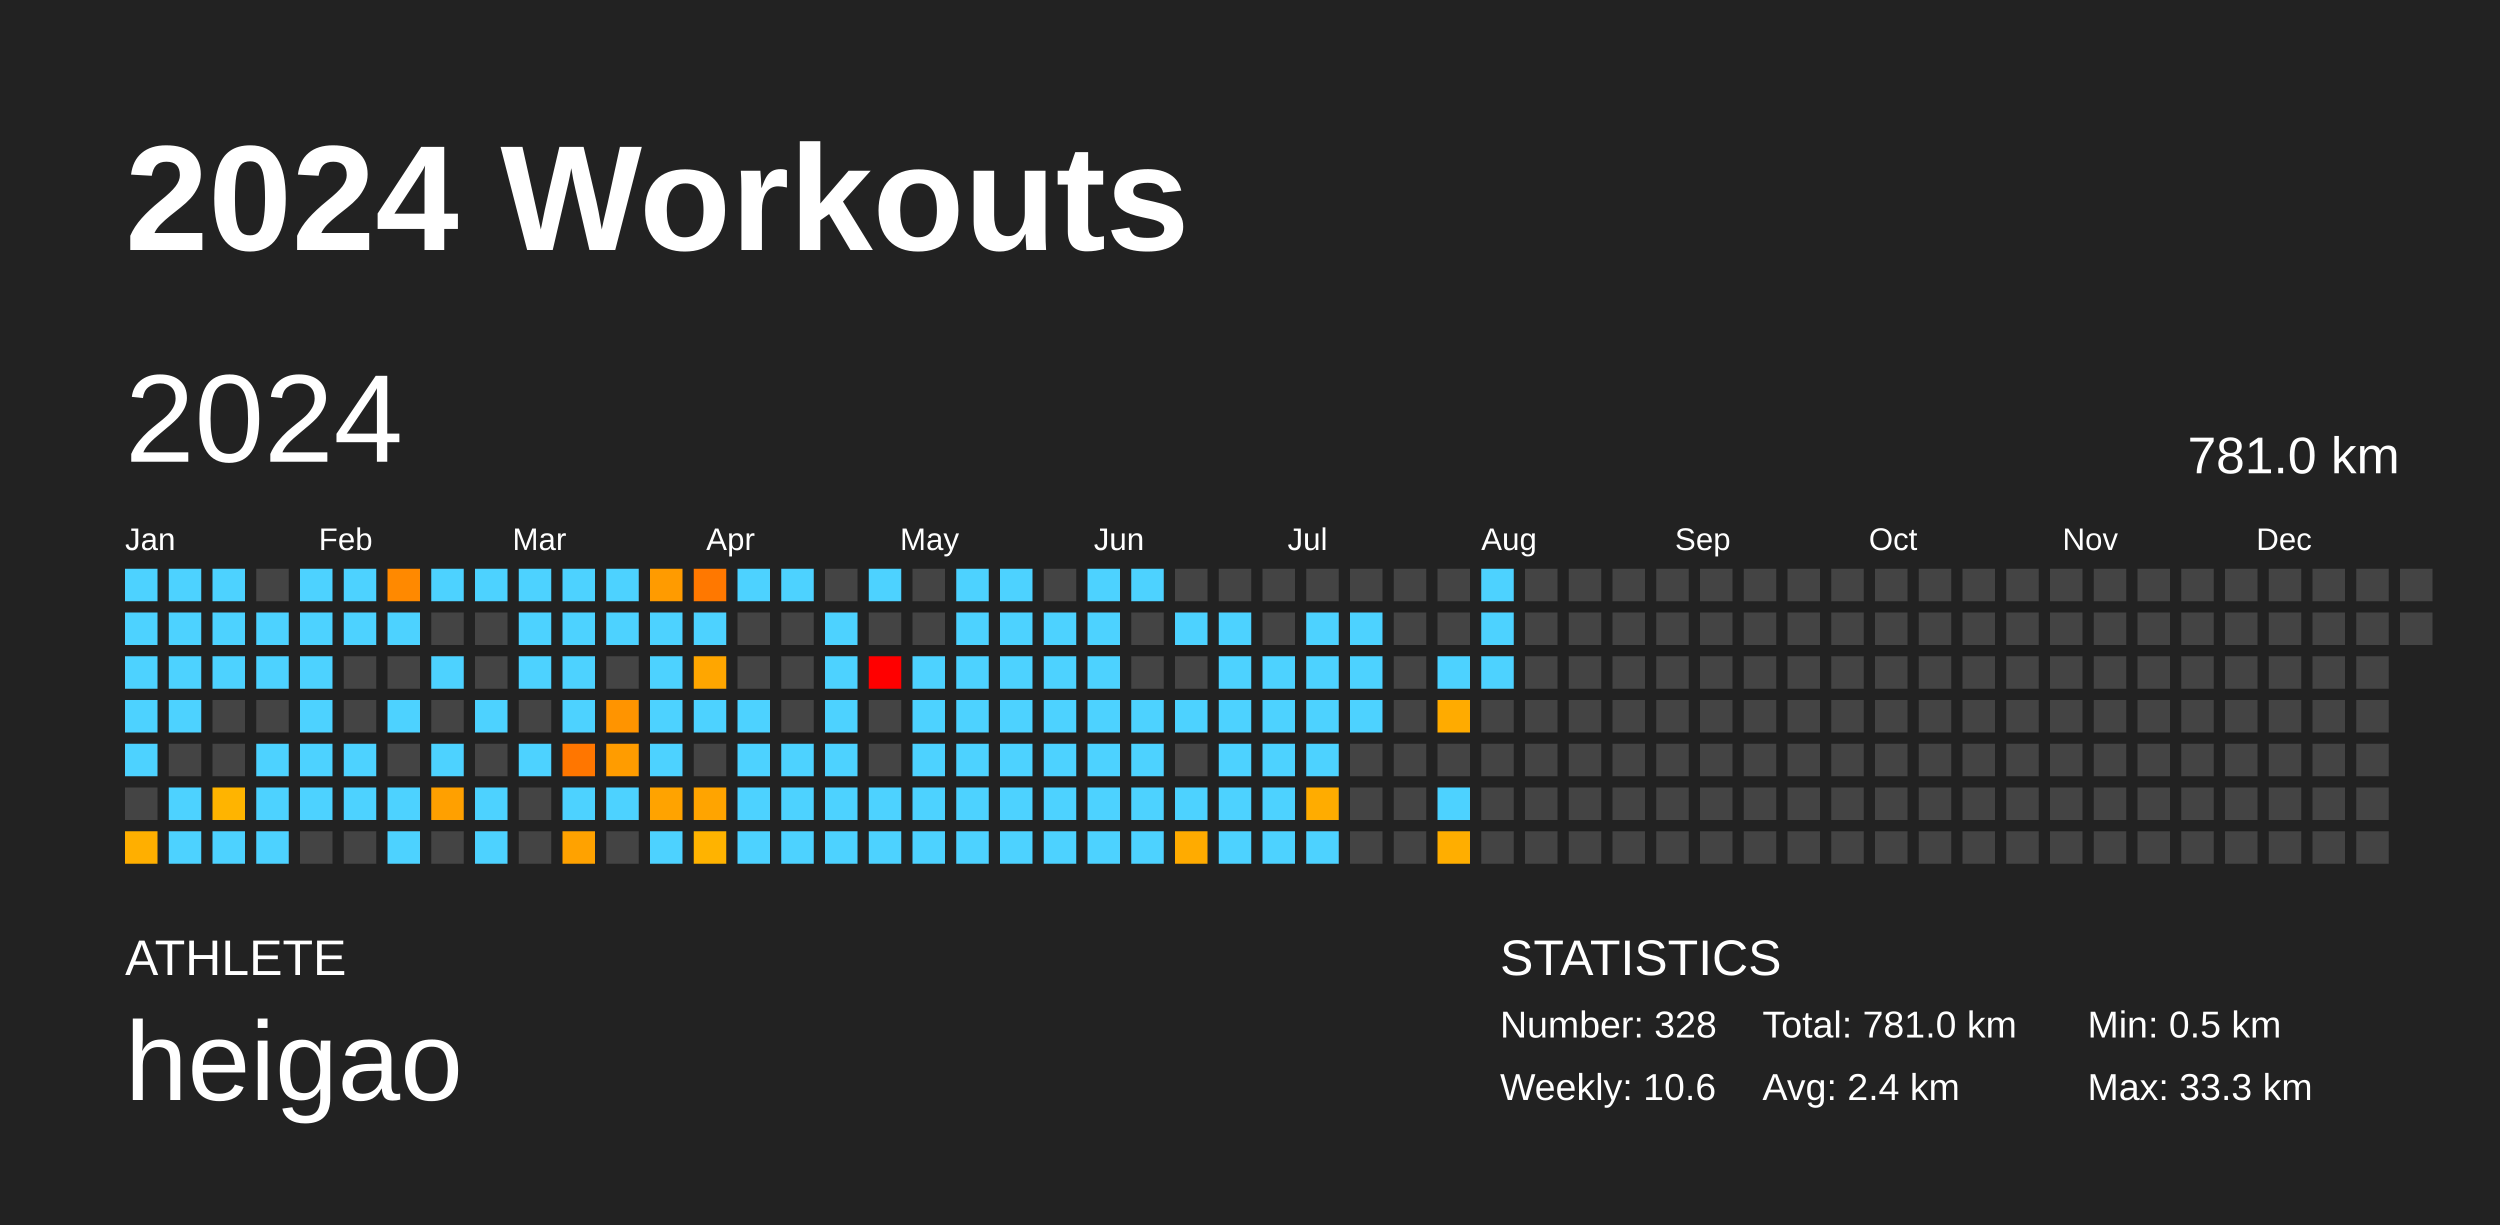
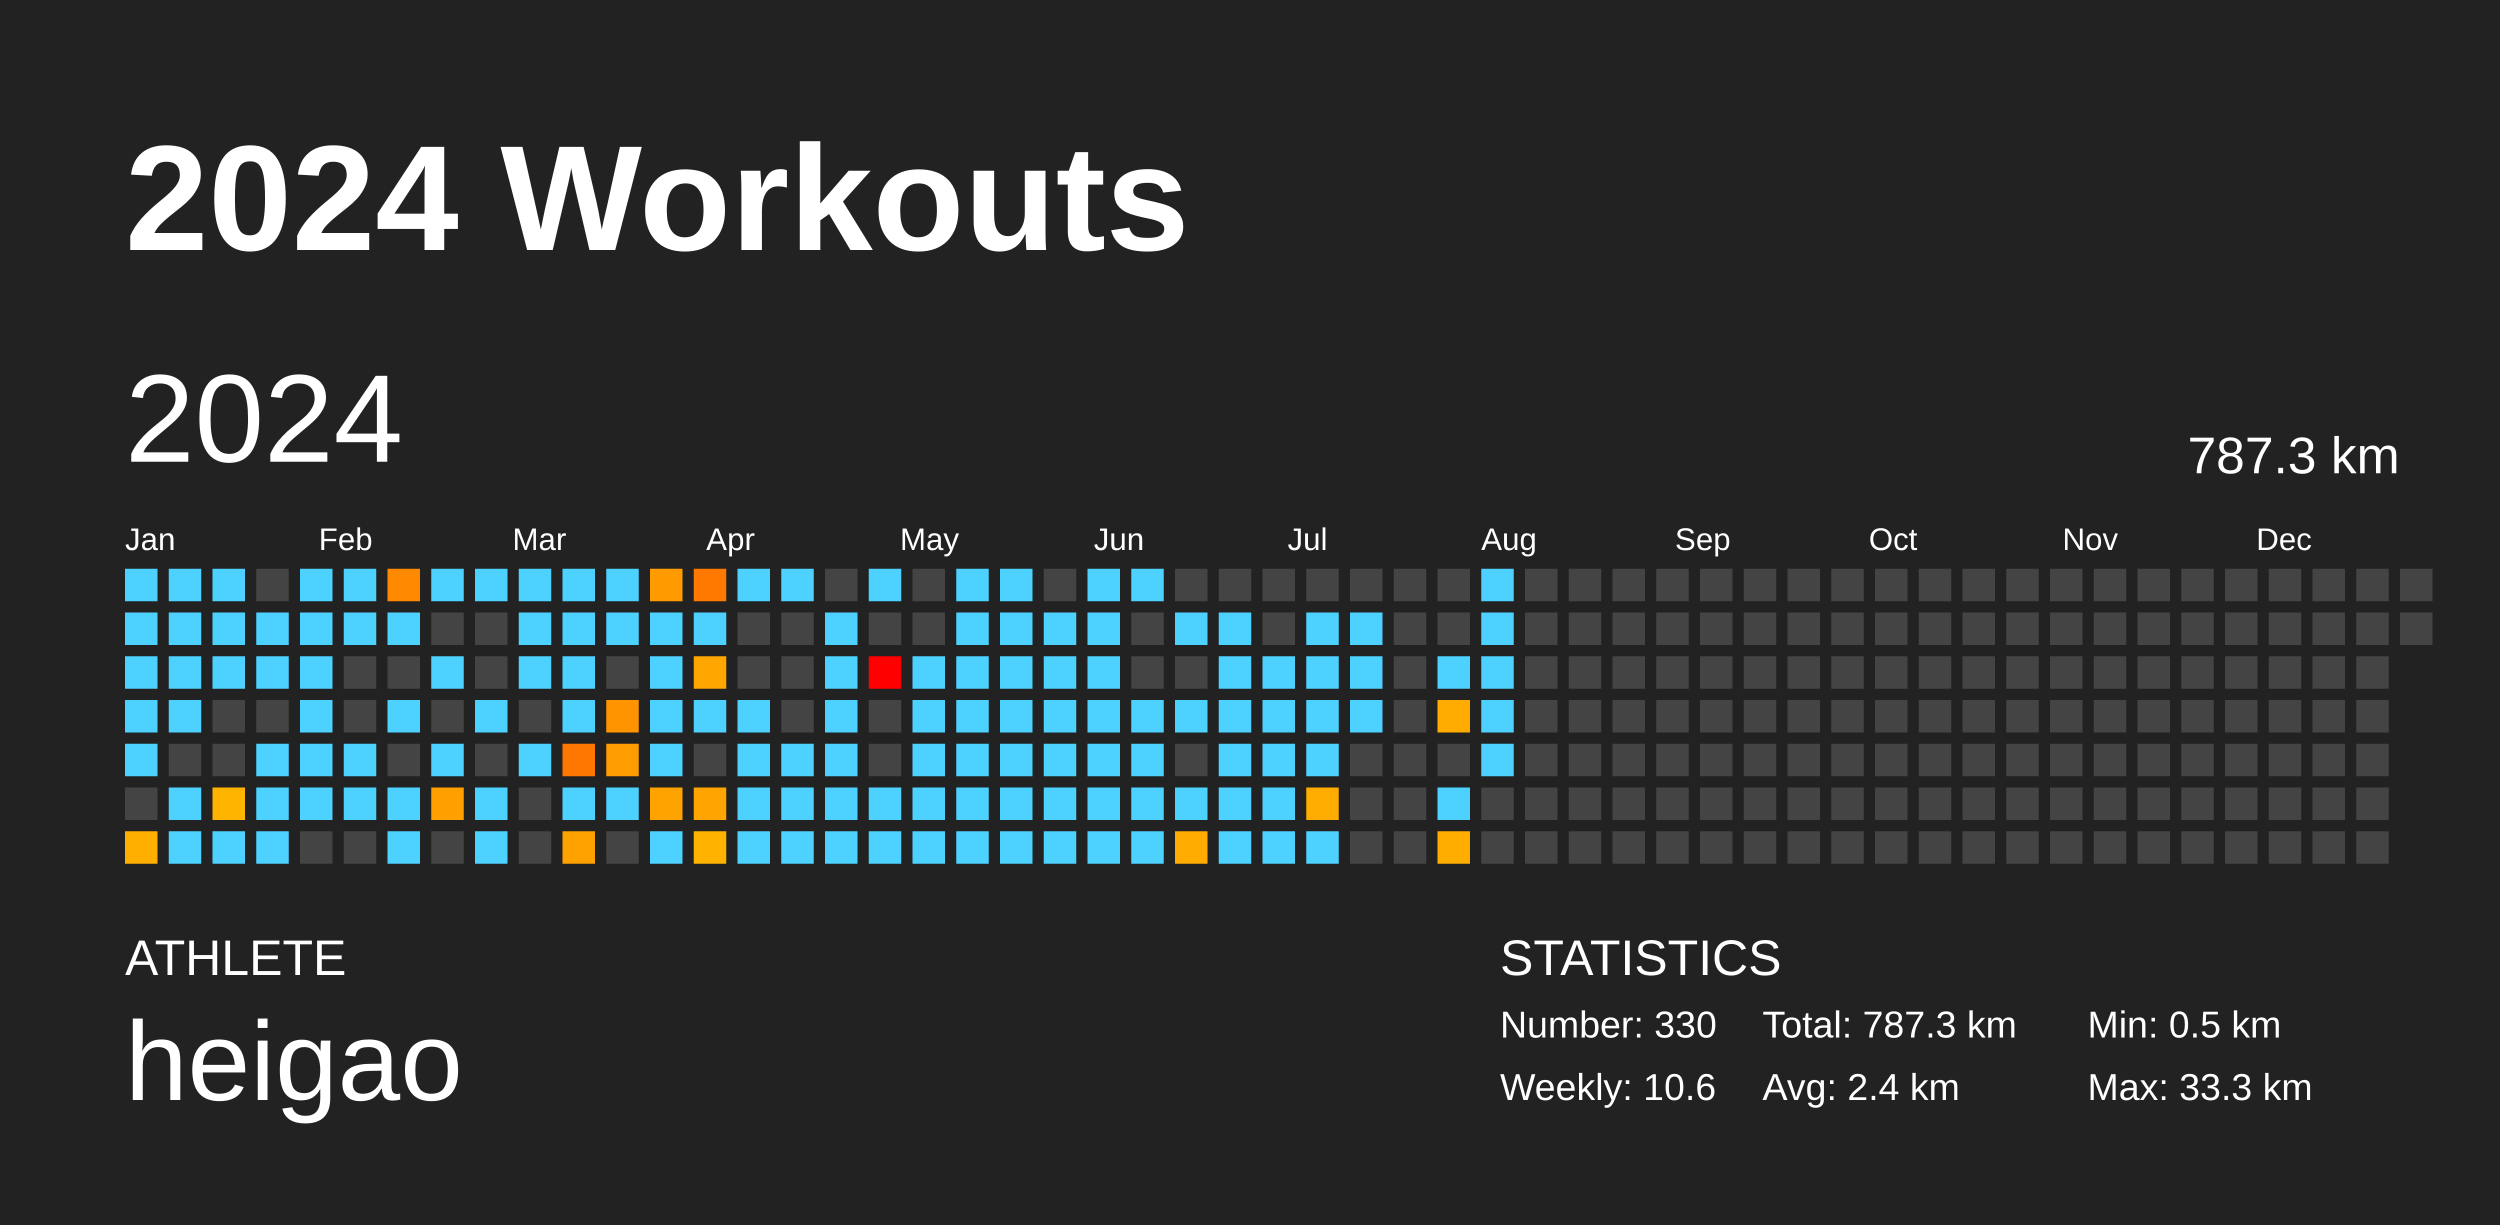
<svg xmlns="http://www.w3.org/2000/svg" baseProfile="full" height="98mm" version="1.1" viewBox="0,0,200,98" width="200mm">
  <defs />
  <rect fill="#222222" height="98" width="200" x="0" y="0" />
  <text fill="#FFFFFF" style="font-size:12px; font-family:Arial; font-weight:bold;" x="10" y="20">2024 Workouts</text>
  <text fill="#FFFFFF" style="font-size:4px; font-family:Arial" x="10" y="78">ATHLETE</text>
  <text fill="#FFFFFF" style="font-size:9px; font-family:Arial" x="10" y="88">heigao</text>
  <text fill="#FFFFFF" style="font-size:4px; font-family:Arial" x="120" y="78">STATISTICS</text>
-   <text fill="#FFFFFF" style="font-size:3px; font-family:Arial" x="120" y="83">Number: 328</text>
+   <text fill="#FFFFFF" style="font-size:3px; font-family:Arial" x="120" y="83">Number: 330</text>
  <text fill="#FFFFFF" style="font-size:3px; font-family:Arial" x="120" y="88">Weekly: 10.6</text>
-   <text fill="#FFFFFF" style="font-size:3px; font-family:Arial" x="141" y="83">Total: 781.0 km</text>
+   <text fill="#FFFFFF" style="font-size:3px; font-family:Arial" x="141" y="83">Total: 787.3 km</text>
  <text fill="#FFFFFF" style="font-size:3px; font-family:Arial" x="141" y="88">Avg: 2.4 km</text>
  <text fill="#FFFFFF" style="font-size:3px; font-family:Arial" x="167" y="83">Min: 0.5 km</text>
  <text fill="#FFFFFF" style="font-size:3px; font-family:Arial" x="167" y="88">Max: 33.3 km</text>
  <text dominant-baseline="hanging" fill="#FFFFFF" style="font-size:10.0px; font-family:Arial;" x="10" y="30">2024</text>
-   <text dominant-baseline="hanging" fill="#FFFFFF" style="font-size:4.125px; font-family:Arial;" x="175" y="35">781.0 km</text>
+   <text dominant-baseline="hanging" fill="#FFFFFF" style="font-size:4.125px; font-family:Arial;" x="175" y="35">787.3 km</text>
  <text fill="#FFFFFF" style="font-size:2.5px; font-family:Arial" x="10.0" y="44">Jan</text>
  <text fill="#FFFFFF" style="font-size:2.5px; font-family:Arial" x="25.5" y="44">Feb</text>
  <text fill="#FFFFFF" style="font-size:2.5px; font-family:Arial" x="41.0" y="44">Mar</text>
  <text fill="#FFFFFF" style="font-size:2.5px; font-family:Arial" x="56.5" y="44">Apr</text>
  <text fill="#FFFFFF" style="font-size:2.5px; font-family:Arial" x="72.0" y="44">May</text>
  <text fill="#FFFFFF" style="font-size:2.5px; font-family:Arial" x="87.5" y="44">Jun</text>
  <text fill="#FFFFFF" style="font-size:2.5px; font-family:Arial" x="103.0" y="44">Jul</text>
  <text fill="#FFFFFF" style="font-size:2.5px; font-family:Arial" x="118.5" y="44">Aug</text>
  <text fill="#FFFFFF" style="font-size:2.5px; font-family:Arial" x="134.0" y="44">Sep</text>
  <text fill="#FFFFFF" style="font-size:2.5px; font-family:Arial" x="149.5" y="44">Oct</text>
  <text fill="#FFFFFF" style="font-size:2.5px; font-family:Arial" x="165.0" y="44">Nov</text>
  <text fill="#FFFFFF" style="font-size:2.5px; font-family:Arial" x="180.5" y="44">Dec</text>
  <rect fill="#4dd2ff" height="2.6" width="2.6" x="10.0" y="45.5" />
  <rect fill="#4dd2ff" height="2.6" width="2.6" x="10.0" y="49.0" />
  <rect fill="#4dd2ff" height="2.6" width="2.6" x="10.0" y="52.5" />
  <rect fill="#4dd2ff" height="2.6" width="2.6" x="10.0" y="56.0" />
  <rect fill="#4dd2ff" height="2.6" width="2.6" x="10.0" y="59.5" />
  <rect fill="#444444" height="2.6" width="2.6" x="10.0" y="63.0" />
  <rect fill="#ffaf00" height="2.6" width="2.6" x="10.0" y="66.5" />
  <rect fill="#4dd2ff" height="2.6" width="2.6" x="13.5" y="45.5" />
  <rect fill="#4dd2ff" height="2.6" width="2.6" x="13.5" y="49.0" />
  <rect fill="#4dd2ff" height="2.6" width="2.6" x="13.5" y="52.5" />
  <rect fill="#4dd2ff" height="2.6" width="2.6" x="13.5" y="56.0" />
  <rect fill="#444444" height="2.6" width="2.6" x="13.5" y="59.5" />
  <rect fill="#4dd2ff" height="2.6" width="2.6" x="13.5" y="63.0" />
  <rect fill="#4dd2ff" height="2.6" width="2.6" x="13.5" y="66.5" />
  <rect fill="#4dd2ff" height="2.6" width="2.6" x="17.0" y="45.5" />
  <rect fill="#4dd2ff" height="2.6" width="2.6" x="17.0" y="49.0" />
  <rect fill="#4dd2ff" height="2.6" width="2.6" x="17.0" y="52.5" />
  <rect fill="#444444" height="2.6" width="2.6" x="17.0" y="56.0" />
  <rect fill="#444444" height="2.6" width="2.6" x="17.0" y="59.5" />
  <rect fill="#ffb400" height="2.6" width="2.6" x="17.0" y="63.0" />
  <rect fill="#4dd2ff" height="2.6" width="2.6" x="17.0" y="66.5" />
  <rect fill="#444444" height="2.6" width="2.6" x="20.5" y="45.5" />
  <rect fill="#4dd2ff" height="2.6" width="2.6" x="20.5" y="49.0" />
  <rect fill="#4dd2ff" height="2.6" width="2.6" x="20.5" y="52.5" />
  <rect fill="#444444" height="2.6" width="2.6" x="20.5" y="56.0" />
  <rect fill="#4dd2ff" height="2.6" width="2.6" x="20.5" y="59.5" />
  <rect fill="#4dd2ff" height="2.6" width="2.6" x="20.5" y="63.0" />
  <rect fill="#4dd2ff" height="2.6" width="2.6" x="20.5" y="66.5" />
  <rect fill="#4dd2ff" height="2.6" width="2.6" x="24.0" y="45.5" />
  <rect fill="#4dd2ff" height="2.6" width="2.6" x="24.0" y="49.0" />
  <rect fill="#4dd2ff" height="2.6" width="2.6" x="24.0" y="52.5" />
  <rect fill="#4dd2ff" height="2.6" width="2.6" x="24.0" y="56.0" />
  <rect fill="#4dd2ff" height="2.6" width="2.6" x="24.0" y="59.5" />
  <rect fill="#4dd2ff" height="2.6" width="2.6" x="24.0" y="63.0" />
  <rect fill="#444444" height="2.6" width="2.6" x="24.0" y="66.5" />
  <rect fill="#4dd2ff" height="2.6" width="2.6" x="27.5" y="45.5" />
  <rect fill="#4dd2ff" height="2.6" width="2.6" x="27.5" y="49.0" />
  <rect fill="#444444" height="2.6" width="2.6" x="27.5" y="52.5" />
  <rect fill="#444444" height="2.6" width="2.6" x="27.5" y="56.0" />
  <rect fill="#4dd2ff" height="2.6" width="2.6" x="27.5" y="59.5" />
  <rect fill="#4dd2ff" height="2.6" width="2.6" x="27.5" y="63.0" />
  <rect fill="#444444" height="2.6" width="2.6" x="27.5" y="66.5" />
  <rect fill="#ff8900" height="2.6" width="2.6" x="31.0" y="45.5" />
  <rect fill="#4dd2ff" height="2.6" width="2.6" x="31.0" y="49.0" />
  <rect fill="#444444" height="2.6" width="2.6" x="31.0" y="52.5" />
  <rect fill="#4dd2ff" height="2.6" width="2.6" x="31.0" y="56.0" />
  <rect fill="#444444" height="2.6" width="2.6" x="31.0" y="59.5" />
  <rect fill="#4dd2ff" height="2.6" width="2.6" x="31.0" y="63.0" />
  <rect fill="#4dd2ff" height="2.6" width="2.6" x="31.0" y="66.5" />
  <rect fill="#4dd2ff" height="2.6" width="2.6" x="34.5" y="45.5" />
  <rect fill="#444444" height="2.6" width="2.6" x="34.5" y="49.0" />
  <rect fill="#4dd2ff" height="2.6" width="2.6" x="34.5" y="52.5" />
  <rect fill="#444444" height="2.6" width="2.6" x="34.5" y="56.0" />
  <rect fill="#4dd2ff" height="2.6" width="2.6" x="34.5" y="59.5" />
  <rect fill="#ffa000" height="2.6" width="2.6" x="34.5" y="63.0" />
  <rect fill="#444444" height="2.6" width="2.6" x="34.5" y="66.5" />
  <rect fill="#4dd2ff" height="2.6" width="2.6" x="38.0" y="45.5" />
  <rect fill="#444444" height="2.6" width="2.6" x="38.0" y="49.0" />
  <rect fill="#444444" height="2.6" width="2.6" x="38.0" y="52.5" />
  <rect fill="#4dd2ff" height="2.6" width="2.6" x="38.0" y="56.0" />
  <rect fill="#444444" height="2.6" width="2.6" x="38.0" y="59.5" />
  <rect fill="#4dd2ff" height="2.6" width="2.6" x="38.0" y="63.0" />
  <rect fill="#4dd2ff" height="2.6" width="2.6" x="38.0" y="66.5" />
  <rect fill="#4dd2ff" height="2.6" width="2.6" x="41.5" y="45.5" />
  <rect fill="#4dd2ff" height="2.6" width="2.6" x="41.5" y="49.0" />
  <rect fill="#4dd2ff" height="2.6" width="2.6" x="41.5" y="52.5" />
  <rect fill="#444444" height="2.6" width="2.6" x="41.5" y="56.0" />
  <rect fill="#4dd2ff" height="2.6" width="2.6" x="41.5" y="59.5" />
  <rect fill="#444444" height="2.6" width="2.6" x="41.5" y="63.0" />
  <rect fill="#444444" height="2.6" width="2.6" x="41.5" y="66.5" />
  <rect fill="#4dd2ff" height="2.6" width="2.6" x="45.0" y="45.5" />
  <rect fill="#4dd2ff" height="2.6" width="2.6" x="45.0" y="49.0" />
  <rect fill="#4dd2ff" height="2.6" width="2.6" x="45.0" y="52.5" />
  <rect fill="#4dd2ff" height="2.6" width="2.6" x="45.0" y="56.0" />
  <rect fill="#ff7600" height="2.6" width="2.6" x="45.0" y="59.5" />
  <rect fill="#4dd2ff" height="2.6" width="2.6" x="45.0" y="63.0" />
  <rect fill="#ffa200" height="2.6" width="2.6" x="45.0" y="66.5" />
  <rect fill="#4dd2ff" height="2.6" width="2.6" x="48.5" y="45.5" />
  <rect fill="#4dd2ff" height="2.6" width="2.6" x="48.5" y="49.0" />
  <rect fill="#444444" height="2.6" width="2.6" x="48.5" y="52.5" />
  <rect fill="#ff9400" height="2.6" width="2.6" x="48.5" y="56.0" />
  <rect fill="#ff9c00" height="2.6" width="2.6" x="48.5" y="59.5" />
  <rect fill="#4dd2ff" height="2.6" width="2.6" x="48.5" y="63.0" />
  <rect fill="#444444" height="2.6" width="2.6" x="48.5" y="66.5" />
  <rect fill="#ff9b00" height="2.6" width="2.6" x="52.0" y="45.5" />
  <rect fill="#4dd2ff" height="2.6" width="2.6" x="52.0" y="49.0" />
  <rect fill="#4dd2ff" height="2.6" width="2.6" x="52.0" y="52.5" />
  <rect fill="#4dd2ff" height="2.6" width="2.6" x="52.0" y="56.0" />
  <rect fill="#4dd2ff" height="2.6" width="2.6" x="52.0" y="59.5" />
  <rect fill="#ffa300" height="2.6" width="2.6" x="52.0" y="63.0" />
  <rect fill="#4dd2ff" height="2.6" width="2.6" x="52.0" y="66.5" />
  <rect fill="#ff7800" height="2.6" width="2.6" x="55.5" y="45.5" />
  <rect fill="#4dd2ff" height="2.6" width="2.6" x="55.5" y="49.0" />
  <rect fill="#ffa600" height="2.6" width="2.6" x="55.5" y="52.5" />
  <rect fill="#4dd2ff" height="2.6" width="2.6" x="55.5" y="56.0" />
  <rect fill="#444444" height="2.6" width="2.6" x="55.5" y="59.5" />
  <rect fill="#ffa400" height="2.6" width="2.6" x="55.5" y="63.0" />
  <rect fill="#ffb300" height="2.6" width="2.6" x="55.5" y="66.5" />
  <rect fill="#4dd2ff" height="2.6" width="2.6" x="59.0" y="45.5" />
  <rect fill="#444444" height="2.6" width="2.6" x="59.0" y="49.0" />
  <rect fill="#444444" height="2.6" width="2.6" x="59.0" y="52.5" />
  <rect fill="#4dd2ff" height="2.6" width="2.6" x="59.0" y="56.0" />
  <rect fill="#4dd2ff" height="2.6" width="2.6" x="59.0" y="59.5" />
  <rect fill="#4dd2ff" height="2.6" width="2.6" x="59.0" y="63.0" />
  <rect fill="#4dd2ff" height="2.6" width="2.6" x="59.0" y="66.5" />
  <rect fill="#4dd2ff" height="2.6" width="2.6" x="62.5" y="45.5" />
  <rect fill="#444444" height="2.6" width="2.6" x="62.5" y="49.0" />
  <rect fill="#444444" height="2.6" width="2.6" x="62.5" y="52.5" />
  <rect fill="#444444" height="2.6" width="2.6" x="62.5" y="56.0" />
  <rect fill="#4dd2ff" height="2.6" width="2.6" x="62.5" y="59.5" />
  <rect fill="#4dd2ff" height="2.6" width="2.6" x="62.5" y="63.0" />
  <rect fill="#4dd2ff" height="2.6" width="2.6" x="62.5" y="66.5" />
  <rect fill="#444444" height="2.6" width="2.6" x="66.0" y="45.5" />
  <rect fill="#4dd2ff" height="2.6" width="2.6" x="66.0" y="49.0" />
  <rect fill="#4dd2ff" height="2.6" width="2.6" x="66.0" y="52.5" />
  <rect fill="#4dd2ff" height="2.6" width="2.6" x="66.0" y="56.0" />
  <rect fill="#4dd2ff" height="2.6" width="2.6" x="66.0" y="59.5" />
  <rect fill="#4dd2ff" height="2.6" width="2.6" x="66.0" y="63.0" />
  <rect fill="#4dd2ff" height="2.6" width="2.6" x="66.0" y="66.5" />
  <rect fill="#4dd2ff" height="2.6" width="2.6" x="69.5" y="45.5" />
  <rect fill="#444444" height="2.6" width="2.6" x="69.5" y="49.0" />
  <rect fill="red" height="2.6" width="2.6" x="69.5" y="52.5" />
  <rect fill="#444444" height="2.6" width="2.6" x="69.5" y="56.0" />
  <rect fill="#444444" height="2.6" width="2.6" x="69.5" y="59.5" />
  <rect fill="#4dd2ff" height="2.6" width="2.6" x="69.5" y="63.0" />
  <rect fill="#4dd2ff" height="2.6" width="2.6" x="69.5" y="66.5" />
  <rect fill="#444444" height="2.6" width="2.6" x="73.0" y="45.5" />
  <rect fill="#444444" height="2.6" width="2.6" x="73.0" y="49.0" />
  <rect fill="#4dd2ff" height="2.6" width="2.6" x="73.0" y="52.5" />
  <rect fill="#4dd2ff" height="2.6" width="2.6" x="73.0" y="56.0" />
  <rect fill="#4dd2ff" height="2.6" width="2.6" x="73.0" y="59.5" />
  <rect fill="#4dd2ff" height="2.6" width="2.6" x="73.0" y="63.0" />
  <rect fill="#4dd2ff" height="2.6" width="2.6" x="73.0" y="66.5" />
  <rect fill="#4dd2ff" height="2.6" width="2.6" x="76.5" y="45.5" />
  <rect fill="#4dd2ff" height="2.6" width="2.6" x="76.5" y="49.0" />
  <rect fill="#4dd2ff" height="2.6" width="2.6" x="76.5" y="52.5" />
  <rect fill="#4dd2ff" height="2.6" width="2.6" x="76.5" y="56.0" />
  <rect fill="#4dd2ff" height="2.6" width="2.6" x="76.5" y="59.5" />
  <rect fill="#4dd2ff" height="2.6" width="2.6" x="76.5" y="63.0" />
  <rect fill="#4dd2ff" height="2.6" width="2.6" x="76.5" y="66.5" />
  <rect fill="#4dd2ff" height="2.6" width="2.6" x="80.0" y="45.5" />
  <rect fill="#4dd2ff" height="2.6" width="2.6" x="80.0" y="49.0" />
  <rect fill="#4dd2ff" height="2.6" width="2.6" x="80.0" y="52.5" />
  <rect fill="#4dd2ff" height="2.6" width="2.6" x="80.0" y="56.0" />
  <rect fill="#4dd2ff" height="2.6" width="2.6" x="80.0" y="59.5" />
  <rect fill="#4dd2ff" height="2.6" width="2.6" x="80.0" y="63.0" />
  <rect fill="#4dd2ff" height="2.6" width="2.6" x="80.0" y="66.5" />
  <rect fill="#444444" height="2.6" width="2.6" x="83.5" y="45.5" />
  <rect fill="#4dd2ff" height="2.6" width="2.6" x="83.5" y="49.0" />
  <rect fill="#4dd2ff" height="2.6" width="2.6" x="83.5" y="52.5" />
  <rect fill="#4dd2ff" height="2.6" width="2.6" x="83.5" y="56.0" />
  <rect fill="#4dd2ff" height="2.6" width="2.6" x="83.5" y="59.5" />
  <rect fill="#4dd2ff" height="2.6" width="2.6" x="83.5" y="63.0" />
  <rect fill="#4dd2ff" height="2.6" width="2.6" x="83.5" y="66.5" />
  <rect fill="#4dd2ff" height="2.6" width="2.6" x="87.0" y="45.5" />
  <rect fill="#4dd2ff" height="2.6" width="2.6" x="87.0" y="49.0" />
  <rect fill="#4dd2ff" height="2.6" width="2.6" x="87.0" y="52.5" />
  <rect fill="#4dd2ff" height="2.6" width="2.6" x="87.0" y="56.0" />
  <rect fill="#4dd2ff" height="2.6" width="2.6" x="87.0" y="59.5" />
  <rect fill="#4dd2ff" height="2.6" width="2.6" x="87.0" y="63.0" />
  <rect fill="#4dd2ff" height="2.6" width="2.6" x="87.0" y="66.5" />
  <rect fill="#4dd2ff" height="2.6" width="2.6" x="90.5" y="45.5" />
  <rect fill="#444444" height="2.6" width="2.6" x="90.5" y="49.0" />
  <rect fill="#444444" height="2.6" width="2.6" x="90.5" y="52.5" />
  <rect fill="#4dd2ff" height="2.6" width="2.6" x="90.5" y="56.0" />
  <rect fill="#4dd2ff" height="2.6" width="2.6" x="90.5" y="59.5" />
  <rect fill="#4dd2ff" height="2.6" width="2.6" x="90.5" y="63.0" />
  <rect fill="#4dd2ff" height="2.6" width="2.6" x="90.5" y="66.5" />
  <rect fill="#444444" height="2.6" width="2.6" x="94.0" y="45.5" />
  <rect fill="#4dd2ff" height="2.6" width="2.6" x="94.0" y="49.0" />
  <rect fill="#444444" height="2.6" width="2.6" x="94.0" y="52.5" />
  <rect fill="#4dd2ff" height="2.6" width="2.6" x="94.0" y="56.0" />
  <rect fill="#444444" height="2.6" width="2.6" x="94.0" y="59.5" />
  <rect fill="#4dd2ff" height="2.6" width="2.6" x="94.0" y="63.0" />
  <rect fill="#ffab00" height="2.6" width="2.6" x="94.0" y="66.5" />
  <rect fill="#444444" height="2.6" width="2.6" x="97.5" y="45.5" />
  <rect fill="#4dd2ff" height="2.6" width="2.6" x="97.5" y="49.0" />
  <rect fill="#4dd2ff" height="2.6" width="2.6" x="97.5" y="52.5" />
  <rect fill="#4dd2ff" height="2.6" width="2.6" x="97.5" y="56.0" />
  <rect fill="#4dd2ff" height="2.6" width="2.6" x="97.5" y="59.5" />
  <rect fill="#4dd2ff" height="2.6" width="2.6" x="97.5" y="63.0" />
  <rect fill="#4dd2ff" height="2.6" width="2.6" x="97.5" y="66.5" />
  <rect fill="#444444" height="2.6" width="2.6" x="101.0" y="45.5" />
  <rect fill="#444444" height="2.6" width="2.6" x="101.0" y="49.0" />
  <rect fill="#4dd2ff" height="2.6" width="2.6" x="101.0" y="52.5" />
  <rect fill="#4dd2ff" height="2.6" width="2.6" x="101.0" y="56.0" />
  <rect fill="#4dd2ff" height="2.6" width="2.6" x="101.0" y="59.5" />
  <rect fill="#4dd2ff" height="2.6" width="2.6" x="101.0" y="63.0" />
  <rect fill="#4dd2ff" height="2.6" width="2.6" x="101.0" y="66.5" />
  <rect fill="#444444" height="2.6" width="2.6" x="104.5" y="45.5" />
  <rect fill="#4dd2ff" height="2.6" width="2.6" x="104.5" y="49.0" />
  <rect fill="#4dd2ff" height="2.6" width="2.6" x="104.5" y="52.5" />
  <rect fill="#4dd2ff" height="2.6" width="2.6" x="104.5" y="56.0" />
  <rect fill="#4dd2ff" height="2.6" width="2.6" x="104.5" y="59.5" />
  <rect fill="#ffac00" height="2.6" width="2.6" x="104.5" y="63.0" />
  <rect fill="#4dd2ff" height="2.6" width="2.6" x="104.5" y="66.5" />
  <rect fill="#444444" height="2.6" width="2.6" x="108.0" y="45.5" />
  <rect fill="#4dd2ff" height="2.6" width="2.6" x="108.0" y="49.0" />
  <rect fill="#4dd2ff" height="2.6" width="2.6" x="108.0" y="52.5" />
  <rect fill="#4dd2ff" height="2.6" width="2.6" x="108.0" y="56.0" />
  <rect fill="#444444" height="2.6" width="2.6" x="108.0" y="59.5" />
  <rect fill="#444444" height="2.6" width="2.6" x="108.0" y="63.0" />
  <rect fill="#444444" height="2.6" width="2.6" x="108.0" y="66.5" />
  <rect fill="#444444" height="2.6" width="2.6" x="111.5" y="45.5" />
  <rect fill="#444444" height="2.6" width="2.6" x="111.5" y="49.0" />
  <rect fill="#444444" height="2.6" width="2.6" x="111.5" y="52.5" />
  <rect fill="#444444" height="2.6" width="2.6" x="111.5" y="56.0" />
  <rect fill="#444444" height="2.6" width="2.6" x="111.5" y="59.5" />
  <rect fill="#444444" height="2.6" width="2.6" x="111.5" y="63.0" />
  <rect fill="#444444" height="2.6" width="2.6" x="111.5" y="66.5" />
  <rect fill="#444444" height="2.6" width="2.6" x="115.0" y="45.5" />
  <rect fill="#444444" height="2.6" width="2.6" x="115.0" y="49.0" />
  <rect fill="#4dd2ff" height="2.6" width="2.6" x="115.0" y="52.5" />
  <rect fill="#ffab00" height="2.6" width="2.6" x="115.0" y="56.0" />
  <rect fill="#444444" height="2.6" width="2.6" x="115.0" y="59.5" />
  <rect fill="#4dd2ff" height="2.6" width="2.6" x="115.0" y="63.0" />
  <rect fill="#ffae00" height="2.6" width="2.6" x="115.0" y="66.5" />
  <rect fill="#4dd2ff" height="2.6" width="2.6" x="118.5" y="45.5" />
  <rect fill="#4dd2ff" height="2.6" width="2.6" x="118.5" y="49.0" />
  <rect fill="#4dd2ff" height="2.6" width="2.6" x="118.5" y="52.5" />
-   <rect fill="#444444" height="2.6" width="2.6" x="118.5" y="56.0" />
-   <rect fill="#444444" height="2.6" width="2.6" x="118.5" y="59.5" />
+   <rect fill="#4dd2ff" height="2.6" width="2.6" x="118.5" y="56.0" />
+   <rect fill="#4dd2ff" height="2.6" width="2.6" x="118.5" y="59.5" />
  <rect fill="#444444" height="2.6" width="2.6" x="118.5" y="63.0" />
  <rect fill="#444444" height="2.6" width="2.6" x="118.5" y="66.5" />
  <rect fill="#444444" height="2.6" width="2.6" x="122.0" y="45.5" />
  <rect fill="#444444" height="2.6" width="2.6" x="122.0" y="49.0" />
  <rect fill="#444444" height="2.6" width="2.6" x="122.0" y="52.5" />
  <rect fill="#444444" height="2.6" width="2.6" x="122.0" y="56.0" />
  <rect fill="#444444" height="2.6" width="2.6" x="122.0" y="59.5" />
  <rect fill="#444444" height="2.6" width="2.6" x="122.0" y="63.0" />
  <rect fill="#444444" height="2.6" width="2.6" x="122.0" y="66.5" />
  <rect fill="#444444" height="2.6" width="2.6" x="125.5" y="45.5" />
  <rect fill="#444444" height="2.6" width="2.6" x="125.5" y="49.0" />
  <rect fill="#444444" height="2.6" width="2.6" x="125.5" y="52.5" />
  <rect fill="#444444" height="2.6" width="2.6" x="125.5" y="56.0" />
  <rect fill="#444444" height="2.6" width="2.6" x="125.5" y="59.5" />
  <rect fill="#444444" height="2.6" width="2.6" x="125.5" y="63.0" />
  <rect fill="#444444" height="2.6" width="2.6" x="125.5" y="66.5" />
  <rect fill="#444444" height="2.6" width="2.6" x="129.0" y="45.5" />
  <rect fill="#444444" height="2.6" width="2.6" x="129.0" y="49.0" />
  <rect fill="#444444" height="2.6" width="2.6" x="129.0" y="52.5" />
  <rect fill="#444444" height="2.6" width="2.6" x="129.0" y="56.0" />
  <rect fill="#444444" height="2.6" width="2.6" x="129.0" y="59.5" />
  <rect fill="#444444" height="2.6" width="2.6" x="129.0" y="63.0" />
  <rect fill="#444444" height="2.6" width="2.6" x="129.0" y="66.5" />
  <rect fill="#444444" height="2.6" width="2.6" x="132.5" y="45.5" />
  <rect fill="#444444" height="2.6" width="2.6" x="132.5" y="49.0" />
  <rect fill="#444444" height="2.6" width="2.6" x="132.5" y="52.5" />
  <rect fill="#444444" height="2.6" width="2.6" x="132.5" y="56.0" />
  <rect fill="#444444" height="2.6" width="2.6" x="132.5" y="59.5" />
  <rect fill="#444444" height="2.6" width="2.6" x="132.5" y="63.0" />
  <rect fill="#444444" height="2.6" width="2.6" x="132.5" y="66.5" />
  <rect fill="#444444" height="2.6" width="2.6" x="136.0" y="45.5" />
  <rect fill="#444444" height="2.6" width="2.6" x="136.0" y="49.0" />
  <rect fill="#444444" height="2.6" width="2.6" x="136.0" y="52.5" />
  <rect fill="#444444" height="2.6" width="2.6" x="136.0" y="56.0" />
  <rect fill="#444444" height="2.6" width="2.6" x="136.0" y="59.5" />
  <rect fill="#444444" height="2.6" width="2.6" x="136.0" y="63.0" />
  <rect fill="#444444" height="2.6" width="2.6" x="136.0" y="66.5" />
  <rect fill="#444444" height="2.6" width="2.6" x="139.5" y="45.5" />
  <rect fill="#444444" height="2.6" width="2.6" x="139.5" y="49.0" />
  <rect fill="#444444" height="2.6" width="2.6" x="139.5" y="52.5" />
  <rect fill="#444444" height="2.6" width="2.6" x="139.5" y="56.0" />
  <rect fill="#444444" height="2.6" width="2.6" x="139.5" y="59.5" />
  <rect fill="#444444" height="2.6" width="2.6" x="139.5" y="63.0" />
  <rect fill="#444444" height="2.6" width="2.6" x="139.5" y="66.5" />
  <rect fill="#444444" height="2.6" width="2.6" x="143.0" y="45.5" />
  <rect fill="#444444" height="2.6" width="2.6" x="143.0" y="49.0" />
  <rect fill="#444444" height="2.6" width="2.6" x="143.0" y="52.5" />
  <rect fill="#444444" height="2.6" width="2.6" x="143.0" y="56.0" />
  <rect fill="#444444" height="2.6" width="2.6" x="143.0" y="59.5" />
  <rect fill="#444444" height="2.6" width="2.6" x="143.0" y="63.0" />
  <rect fill="#444444" height="2.6" width="2.6" x="143.0" y="66.5" />
  <rect fill="#444444" height="2.6" width="2.6" x="146.5" y="45.5" />
  <rect fill="#444444" height="2.6" width="2.6" x="146.5" y="49.0" />
  <rect fill="#444444" height="2.6" width="2.6" x="146.5" y="52.5" />
  <rect fill="#444444" height="2.6" width="2.6" x="146.5" y="56.0" />
  <rect fill="#444444" height="2.6" width="2.6" x="146.5" y="59.5" />
  <rect fill="#444444" height="2.6" width="2.6" x="146.5" y="63.0" />
  <rect fill="#444444" height="2.6" width="2.6" x="146.5" y="66.5" />
  <rect fill="#444444" height="2.6" width="2.6" x="150.0" y="45.5" />
  <rect fill="#444444" height="2.6" width="2.6" x="150.0" y="49.0" />
  <rect fill="#444444" height="2.6" width="2.6" x="150.0" y="52.5" />
  <rect fill="#444444" height="2.6" width="2.6" x="150.0" y="56.0" />
  <rect fill="#444444" height="2.6" width="2.6" x="150.0" y="59.5" />
  <rect fill="#444444" height="2.6" width="2.6" x="150.0" y="63.0" />
  <rect fill="#444444" height="2.6" width="2.6" x="150.0" y="66.5" />
  <rect fill="#444444" height="2.6" width="2.6" x="153.5" y="45.5" />
  <rect fill="#444444" height="2.6" width="2.6" x="153.5" y="49.0" />
  <rect fill="#444444" height="2.6" width="2.6" x="153.5" y="52.5" />
  <rect fill="#444444" height="2.6" width="2.6" x="153.5" y="56.0" />
  <rect fill="#444444" height="2.6" width="2.6" x="153.5" y="59.5" />
  <rect fill="#444444" height="2.6" width="2.6" x="153.5" y="63.0" />
  <rect fill="#444444" height="2.6" width="2.6" x="153.5" y="66.5" />
  <rect fill="#444444" height="2.6" width="2.6" x="157.0" y="45.5" />
  <rect fill="#444444" height="2.6" width="2.6" x="157.0" y="49.0" />
  <rect fill="#444444" height="2.6" width="2.6" x="157.0" y="52.5" />
  <rect fill="#444444" height="2.6" width="2.6" x="157.0" y="56.0" />
  <rect fill="#444444" height="2.6" width="2.6" x="157.0" y="59.5" />
  <rect fill="#444444" height="2.6" width="2.6" x="157.0" y="63.0" />
  <rect fill="#444444" height="2.6" width="2.6" x="157.0" y="66.5" />
  <rect fill="#444444" height="2.6" width="2.6" x="160.5" y="45.5" />
  <rect fill="#444444" height="2.6" width="2.6" x="160.5" y="49.0" />
  <rect fill="#444444" height="2.6" width="2.6" x="160.5" y="52.5" />
  <rect fill="#444444" height="2.6" width="2.6" x="160.5" y="56.0" />
  <rect fill="#444444" height="2.6" width="2.6" x="160.5" y="59.5" />
  <rect fill="#444444" height="2.6" width="2.6" x="160.5" y="63.0" />
  <rect fill="#444444" height="2.6" width="2.6" x="160.5" y="66.5" />
  <rect fill="#444444" height="2.6" width="2.6" x="164.0" y="45.5" />
  <rect fill="#444444" height="2.6" width="2.6" x="164.0" y="49.0" />
  <rect fill="#444444" height="2.6" width="2.6" x="164.0" y="52.5" />
  <rect fill="#444444" height="2.6" width="2.6" x="164.0" y="56.0" />
  <rect fill="#444444" height="2.6" width="2.6" x="164.0" y="59.5" />
  <rect fill="#444444" height="2.6" width="2.6" x="164.0" y="63.0" />
  <rect fill="#444444" height="2.6" width="2.6" x="164.0" y="66.5" />
  <rect fill="#444444" height="2.6" width="2.6" x="167.5" y="45.5" />
  <rect fill="#444444" height="2.6" width="2.6" x="167.5" y="49.0" />
  <rect fill="#444444" height="2.6" width="2.6" x="167.5" y="52.5" />
  <rect fill="#444444" height="2.6" width="2.6" x="167.5" y="56.0" />
  <rect fill="#444444" height="2.6" width="2.6" x="167.5" y="59.5" />
  <rect fill="#444444" height="2.6" width="2.6" x="167.5" y="63.0" />
  <rect fill="#444444" height="2.6" width="2.6" x="167.5" y="66.5" />
  <rect fill="#444444" height="2.6" width="2.6" x="171.0" y="45.5" />
  <rect fill="#444444" height="2.6" width="2.6" x="171.0" y="49.0" />
  <rect fill="#444444" height="2.6" width="2.6" x="171.0" y="52.5" />
  <rect fill="#444444" height="2.6" width="2.6" x="171.0" y="56.0" />
  <rect fill="#444444" height="2.6" width="2.6" x="171.0" y="59.5" />
  <rect fill="#444444" height="2.6" width="2.6" x="171.0" y="63.0" />
  <rect fill="#444444" height="2.6" width="2.6" x="171.0" y="66.5" />
  <rect fill="#444444" height="2.6" width="2.6" x="174.5" y="45.5" />
  <rect fill="#444444" height="2.6" width="2.6" x="174.5" y="49.0" />
  <rect fill="#444444" height="2.6" width="2.6" x="174.5" y="52.5" />
  <rect fill="#444444" height="2.6" width="2.6" x="174.5" y="56.0" />
  <rect fill="#444444" height="2.6" width="2.6" x="174.5" y="59.5" />
  <rect fill="#444444" height="2.6" width="2.6" x="174.5" y="63.0" />
  <rect fill="#444444" height="2.6" width="2.6" x="174.5" y="66.5" />
  <rect fill="#444444" height="2.6" width="2.6" x="178.0" y="45.5" />
  <rect fill="#444444" height="2.6" width="2.6" x="178.0" y="49.0" />
  <rect fill="#444444" height="2.6" width="2.6" x="178.0" y="52.5" />
  <rect fill="#444444" height="2.6" width="2.6" x="178.0" y="56.0" />
  <rect fill="#444444" height="2.6" width="2.6" x="178.0" y="59.5" />
  <rect fill="#444444" height="2.6" width="2.6" x="178.0" y="63.0" />
  <rect fill="#444444" height="2.6" width="2.6" x="178.0" y="66.5" />
  <rect fill="#444444" height="2.6" width="2.6" x="181.5" y="45.5" />
  <rect fill="#444444" height="2.6" width="2.6" x="181.5" y="49.0" />
  <rect fill="#444444" height="2.6" width="2.6" x="181.5" y="52.5" />
  <rect fill="#444444" height="2.6" width="2.6" x="181.5" y="56.0" />
  <rect fill="#444444" height="2.6" width="2.6" x="181.5" y="59.5" />
  <rect fill="#444444" height="2.6" width="2.6" x="181.5" y="63.0" />
  <rect fill="#444444" height="2.6" width="2.6" x="181.5" y="66.5" />
  <rect fill="#444444" height="2.6" width="2.6" x="185.0" y="45.5" />
  <rect fill="#444444" height="2.6" width="2.6" x="185.0" y="49.0" />
  <rect fill="#444444" height="2.6" width="2.6" x="185.0" y="52.5" />
  <rect fill="#444444" height="2.6" width="2.6" x="185.0" y="56.0" />
  <rect fill="#444444" height="2.6" width="2.6" x="185.0" y="59.5" />
  <rect fill="#444444" height="2.6" width="2.6" x="185.0" y="63.0" />
  <rect fill="#444444" height="2.6" width="2.6" x="185.0" y="66.5" />
  <rect fill="#444444" height="2.6" width="2.6" x="188.5" y="45.5" />
  <rect fill="#444444" height="2.6" width="2.6" x="188.5" y="49.0" />
  <rect fill="#444444" height="2.6" width="2.6" x="188.5" y="52.5" />
  <rect fill="#444444" height="2.6" width="2.6" x="188.5" y="56.0" />
  <rect fill="#444444" height="2.6" width="2.6" x="188.5" y="59.5" />
  <rect fill="#444444" height="2.6" width="2.6" x="188.5" y="63.0" />
  <rect fill="#444444" height="2.6" width="2.6" x="188.5" y="66.5" />
  <rect fill="#444444" height="2.6" width="2.6" x="192.0" y="45.5" />
  <rect fill="#444444" height="2.6" width="2.6" x="192.0" y="49.0" />
</svg>
